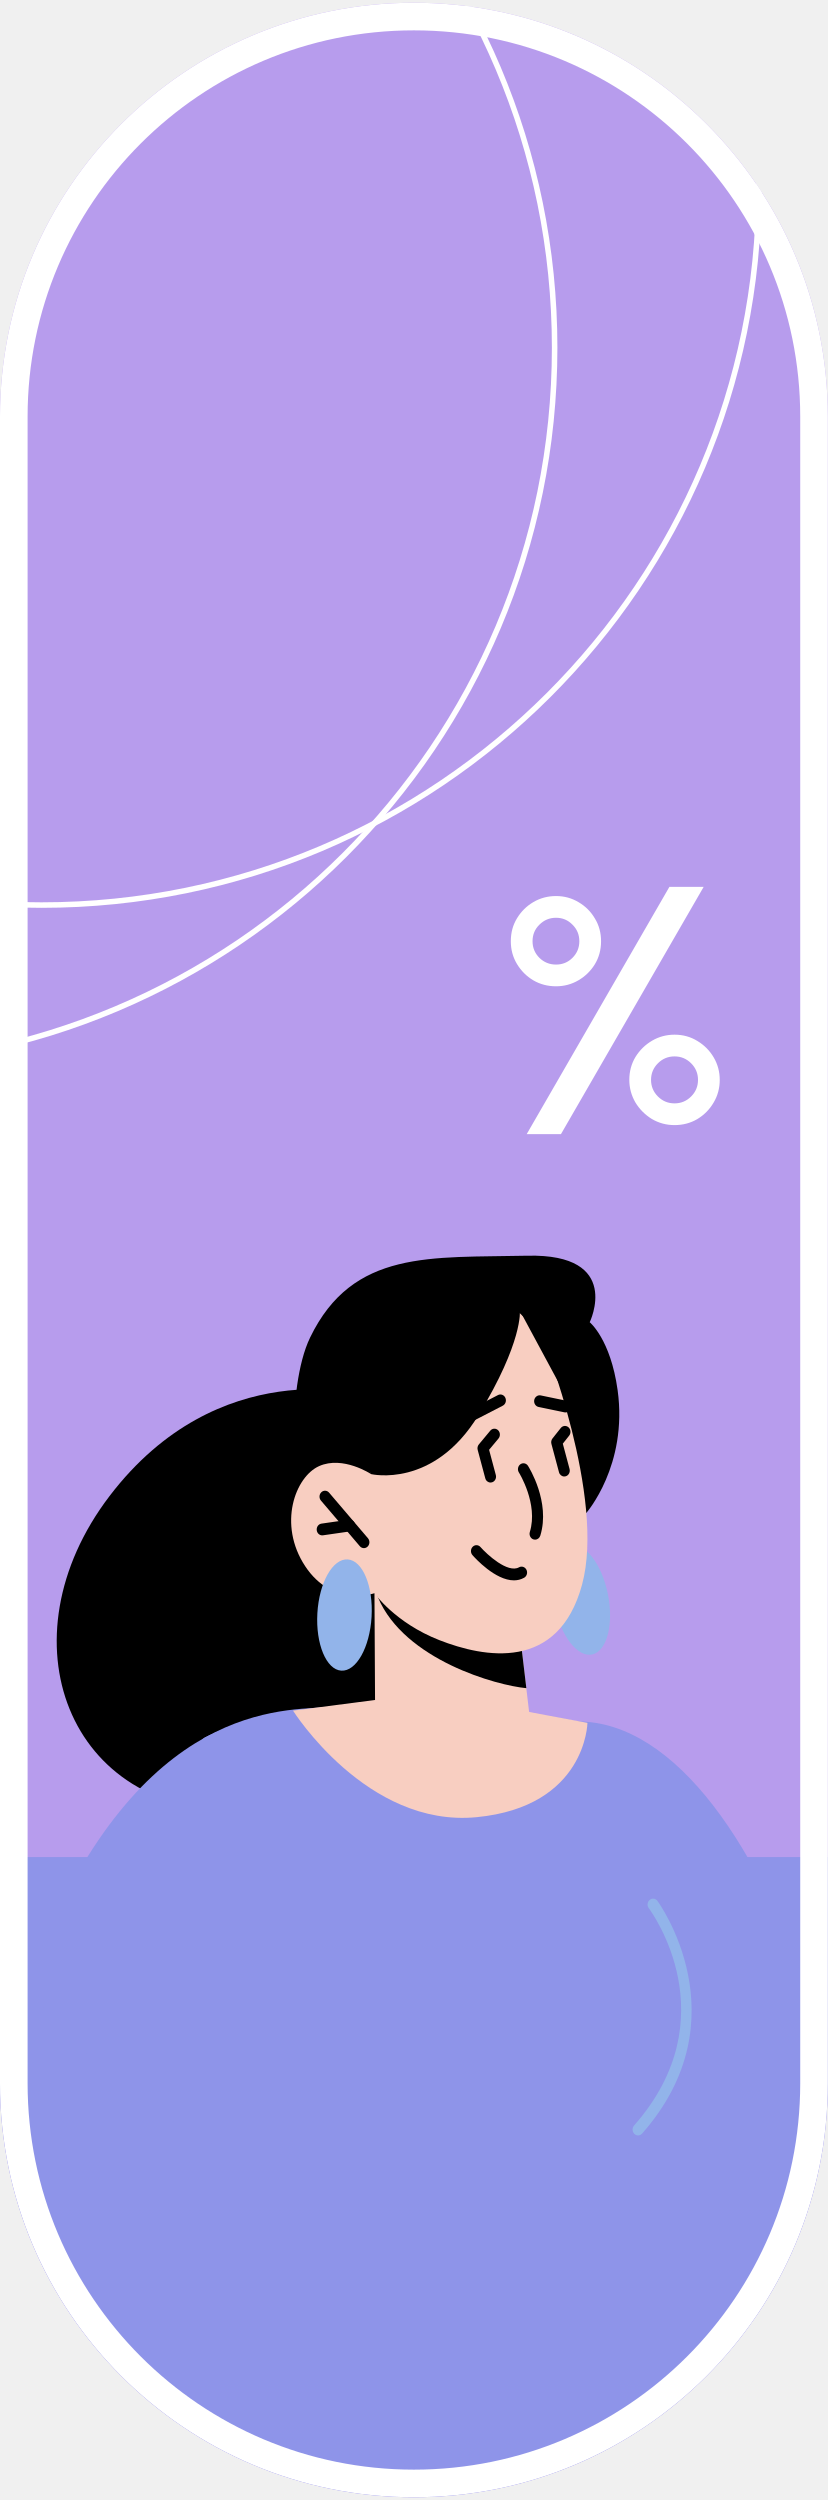
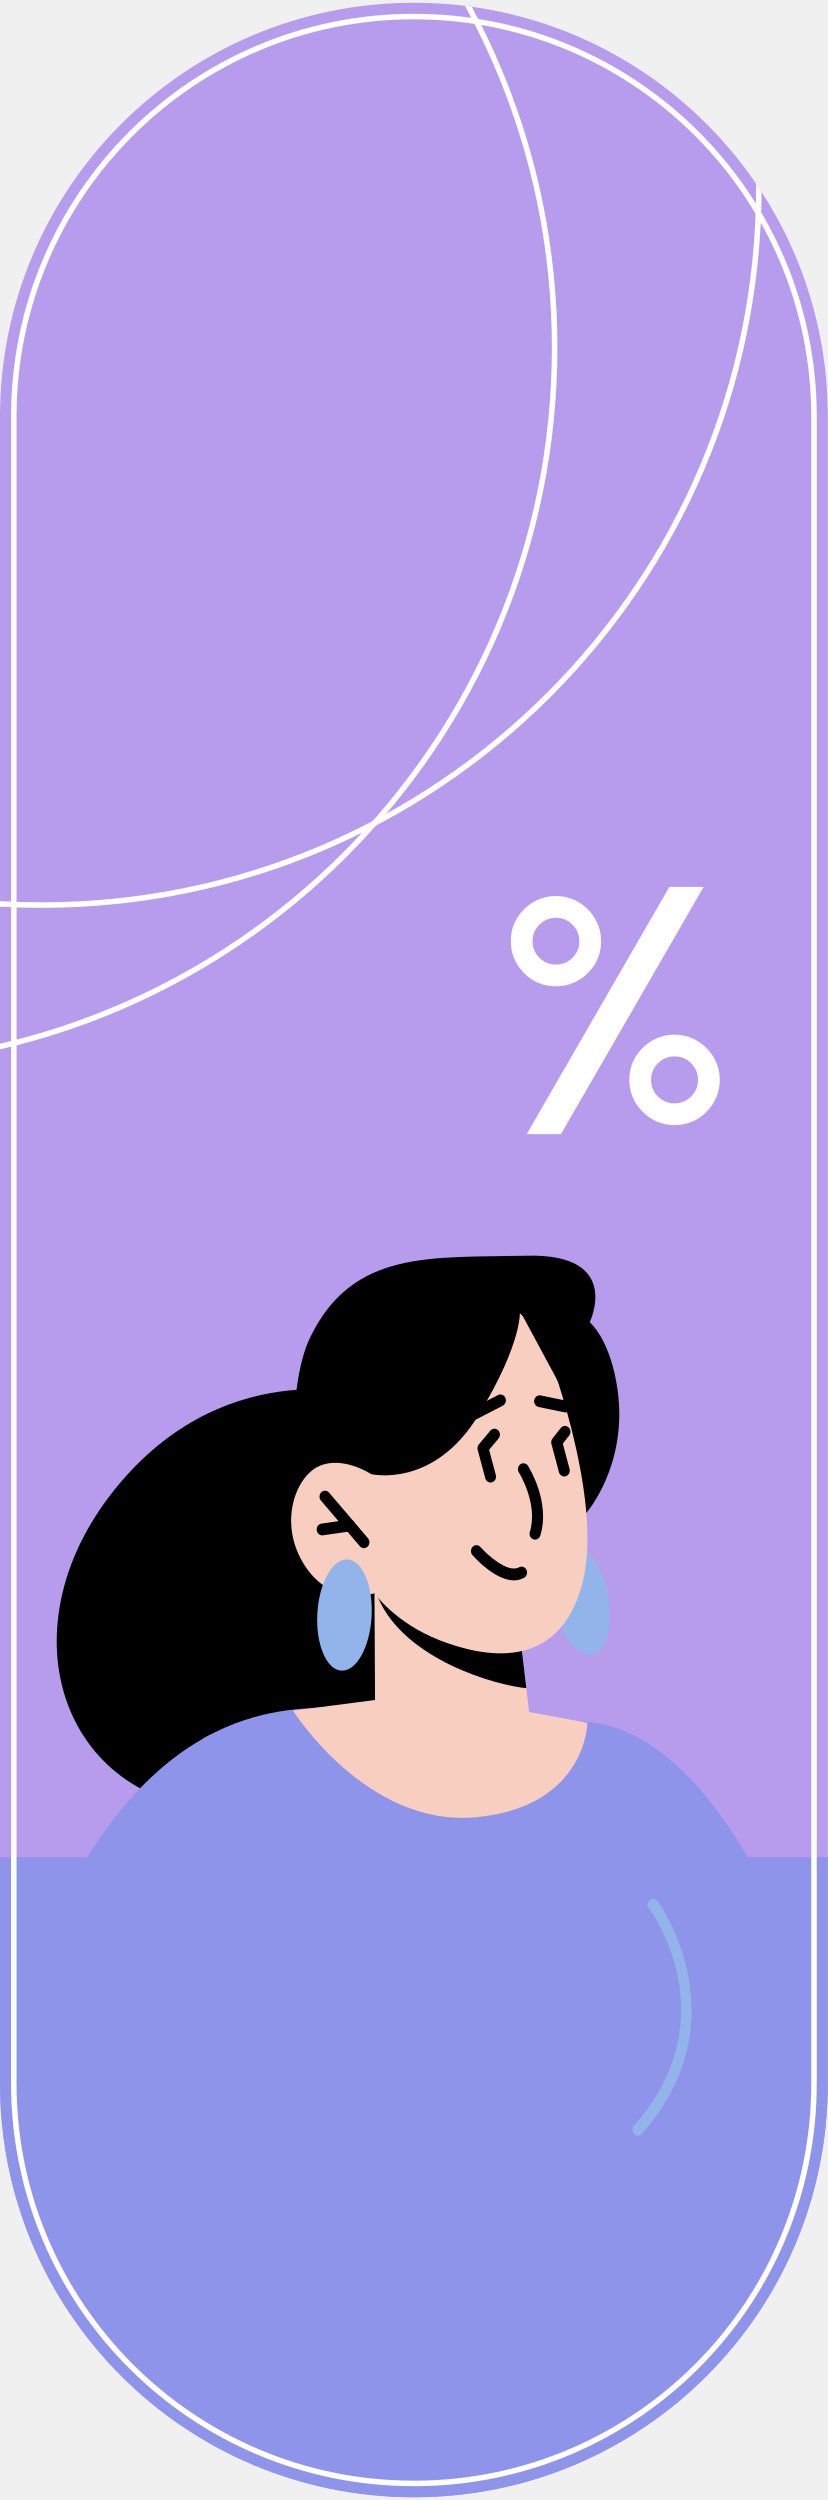
<svg xmlns="http://www.w3.org/2000/svg" width="150" height="453" viewBox="0 0 150 453" fill="none">
  <g clip-path="url(#clip0_885_19144)">
    <rect y="0.5" width="150" height="452" rx="75" fill="#B79CED" />
    <rect x="-2" y="336.5" width="152" height="190" fill="#8E94E9" />
    <path d="M106.673 393.025C118.102 389.072 128.554 382.791 137.55 374.737C137.949 374.395 138.367 374.01 138.766 373.647C141.519 371.105 144.112 368.392 146.565 365.529C146.885 365.166 147.184 364.802 147.483 364.418C138.108 335.17 122.53 311.861 104.578 311.926C82.179 312.118 93.847 357.197 106.673 393.025Z" fill="#8E94E9" />
    <path d="M66.275 252.774C66.275 252.774 39.657 245.102 19.858 271.075C0.06 297.045 12.362 329.017 43.73 328.099C75.098 327.18 82.39 292.845 82.39 292.845L66.275 252.774Z" fill="black" />
    <path d="M27.526 381.915C32.213 385.163 37.2 387.983 42.425 390.312C43.802 390.91 45.178 391.487 46.574 392.021C56.388 395.802 66.96 397.853 77.99 397.853C78.708 397.853 79.446 397.853 80.184 397.832C101.985 397.298 121.952 388.709 137.55 374.737C135.675 352.304 133.142 334.273 129.771 329.081C122.69 318.164 114.372 314.148 104.579 311.926C99.353 310.772 93.827 310.152 87.844 309.234C79.067 307.93 68.496 308.208 59.041 309.362H58.921C49.666 310.516 41.468 312.545 37.12 314.831C33.51 316.711 30.039 346.75 27.526 381.915Z" fill="#8E94E9" />
    <path d="M100.525 291.044C101.638 296.492 104.692 300.404 107.347 299.782C110.002 299.16 111.251 294.24 110.138 288.792C109.025 283.344 105.971 279.433 103.316 280.054C100.661 280.674 99.412 285.596 100.525 291.044Z" fill="#92B4EA" />
    <path d="M4.787 359.696C10.531 367.516 17.333 374.395 24.973 380.078C30.398 384.116 36.242 387.556 42.426 390.312C43.802 390.91 45.178 391.487 46.574 392.021L63.688 309.362C63.688 309.362 61.993 309.212 59.041 309.362H58.921C49.566 309.917 23.297 309.533 4.787 359.696Z" fill="#8E94E9" />
    <path d="M106.236 274.149C106.236 274.149 113.804 265.531 111.913 251.894C110.63 242.65 106.856 239.588 106.856 239.588C106.856 239.588 112.914 227.13 95.541 227.534C78.168 227.938 63.934 226.351 56.193 242.357C51.633 251.787 53.448 272.269 53.448 272.269L106.236 274.149Z" fill="black" />
    <path d="M67.853 288.683L67.977 311.391C67.977 311.391 71.837 317.895 84.245 318.897C93.488 319.642 96.387 314.543 96.387 314.543L94.041 294.687L71.617 289.551L67.853 288.683Z" fill="#F8CEC1" />
    <path d="M67.877 287.299C67.935 287.919 68.158 288.649 68.505 289.487C73.31 300.801 90.031 305.416 95.371 305.895L94.041 294.687L67.877 287.299Z" fill="black" />
    <path d="M98.485 242.897C98.485 242.897 109.767 271.299 105.466 287.145C101.166 302.991 87.674 300.35 79.614 297.195C71.555 294.039 67.849 288.69 67.849 288.69C67.849 288.69 60.272 291.354 55.287 283.778C50.303 276.202 53.492 267.594 57.822 265.659C62.153 263.723 67.253 267.112 67.253 267.112L63.307 258.85C63.307 258.85 80.595 217.256 98.485 242.897Z" fill="#F8CEC1" />
    <path d="M67.253 267.112C67.253 267.112 78.562 269.799 86.693 256.43C94.823 243.06 94.198 237.488 94.198 237.488L101.806 251.62C101.806 251.62 103.737 241.97 100.23 235.721C96.724 229.472 92.946 230.675 92.946 230.675L67.793 236.858L60.816 258.214L67.253 267.112Z" fill="black" />
    <path d="M96.955 278.988C97.374 278.988 97.765 278.702 97.905 278.253C99.768 272.158 95.842 265.875 95.673 265.61C95.364 265.125 94.743 264.999 94.29 265.328C93.834 265.659 93.716 266.323 94.023 266.811C94.059 266.866 97.564 272.504 96.008 277.589C95.836 278.151 96.124 278.753 96.646 278.937C96.748 278.971 96.852 278.988 96.955 278.988Z" fill="black" />
    <path d="M65.94 280.522C66.18 280.522 66.421 280.43 66.613 280.242C67.019 279.845 67.049 279.17 66.676 278.732L59.629 270.466C59.256 270.03 58.626 270 58.221 270.398C57.814 270.795 57.784 271.472 58.157 271.908L65.204 280.174C65.402 280.407 65.669 280.522 65.94 280.522Z" fill="black" />
    <path d="M58.381 278.208C58.425 278.208 58.471 278.206 58.515 278.2L63.487 277.482C64.034 277.403 64.417 276.865 64.343 276.279C64.271 275.694 63.761 275.284 63.222 275.363L58.249 276.08C57.703 276.16 57.32 276.698 57.394 277.283C57.461 277.82 57.89 278.208 58.381 278.208Z" fill="black" />
    <path d="M102.456 255.934C102.923 255.934 103.34 255.579 103.434 255.069C103.537 254.49 103.184 253.928 102.644 253.817L97.97 252.847C97.454 252.734 96.909 253.112 96.801 253.691C96.698 254.27 97.051 254.832 97.593 254.943L102.267 255.913C102.327 255.928 102.392 255.934 102.456 255.934Z" fill="black" />
    <path d="M82.907 258.829C83.052 258.829 83.202 258.795 83.34 258.722L91.105 254.71C91.602 254.453 91.811 253.815 91.57 253.283C91.33 252.749 90.728 252.531 90.239 252.785L82.474 256.797C81.977 257.054 81.768 257.692 82.009 258.222C82.181 258.607 82.536 258.829 82.907 258.829Z" fill="black" />
    <path d="M102.245 267.541C102.334 267.541 102.428 267.528 102.52 267.5C103.05 267.338 103.356 266.746 103.204 266.178L101.981 261.593L103.132 260.14C103.489 259.692 103.437 259.017 103.019 258.634C102.594 258.252 101.967 258.309 101.612 258.756L100.114 260.644C99.899 260.918 99.823 261.285 99.915 261.629L101.287 266.763C101.411 267.235 101.812 267.541 102.245 267.541Z" fill="black" />
    <path d="M88.885 268.637C88.974 268.637 89.068 268.624 89.16 268.594C89.69 268.432 89.996 267.84 89.844 267.274L88.623 262.704L90.327 260.658C90.694 260.217 90.658 259.542 90.247 259.149C89.834 258.756 89.204 258.797 88.839 259.237L86.77 261.724C86.543 261.997 86.461 262.375 86.557 262.728L87.931 267.862C88.051 268.332 88.45 268.637 88.885 268.637Z" fill="black" />
    <path d="M93.121 286.361C93.756 286.361 94.38 286.22 94.972 285.887C95.461 285.613 95.65 284.968 95.395 284.445C95.136 283.923 94.527 283.722 94.049 283.994C91.996 285.139 88.22 281.642 87.061 280.321C86.683 279.892 86.052 279.871 85.651 280.276C85.25 280.68 85.231 281.355 85.609 281.785C86.082 282.327 89.736 286.361 93.121 286.361Z" fill="black" />
    <path d="M95.874 310.208L106.445 312.184C106.445 312.184 106.222 327.359 86.335 329.276C66.449 331.192 53.095 309.967 53.095 309.967L73.979 307.255L95.874 310.208Z" fill="#F8CEC1" />
    <path d="M57.507 292.317C57.184 297.883 59.121 302.542 61.833 302.722C64.544 302.903 67.005 298.536 67.329 292.971C67.652 287.406 65.715 282.746 63.002 282.566C60.29 282.385 57.83 286.752 57.507 292.317Z" fill="#92B4EA" />
    <path d="M115.622 386.942C115.888 386.942 116.153 386.829 116.346 386.607C134.681 365.785 119.275 344.639 119.117 344.429C118.772 343.972 118.144 343.9 117.717 344.263C117.286 344.632 117.216 345.303 117.559 345.765C118.158 346.568 132.026 365.689 114.898 385.144C114.521 385.571 114.537 386.248 114.94 386.652C115.132 386.846 115.377 386.942 115.622 386.942Z" fill="#92B4EA" />
    <rect x="-122.5" y="-96" width="260" height="260" rx="130" stroke="white" />
    <rect x="-159.5" y="-67" width="260" height="260" rx="130" stroke="white" />
    <path d="M95.44 205.5L121.296 160.7H127.504L101.648 205.5H95.44ZM100.752 178.716C99.237 178.716 97.861 178.353 96.624 177.628C95.408 176.903 94.427 175.921 93.68 174.684C92.933 173.447 92.56 172.071 92.56 170.556C92.56 168.999 92.933 167.612 93.68 166.396C94.427 165.159 95.419 164.177 96.656 163.452C97.893 162.727 99.259 162.364 100.752 162.364C102.245 162.364 103.611 162.737 104.848 163.484C106.085 164.209 107.067 165.191 107.792 166.428C108.539 167.644 108.912 169.02 108.912 170.556C108.912 172.092 108.539 173.479 107.792 174.716C107.045 175.932 106.053 176.903 104.816 177.628C103.579 178.353 102.224 178.716 100.752 178.716ZM100.752 174.78C101.925 174.78 102.917 174.375 103.728 173.564C104.56 172.732 104.976 171.729 104.976 170.556C104.976 169.361 104.56 168.359 103.728 167.548C102.917 166.716 101.925 166.3 100.752 166.3C99.579 166.3 98.576 166.716 97.744 167.548C96.912 168.359 96.496 169.361 96.496 170.556C96.496 171.729 96.912 172.732 97.744 173.564C98.576 174.375 99.579 174.78 100.752 174.78ZM122.224 203.868C120.731 203.868 119.355 203.495 118.096 202.748C116.859 201.98 115.867 200.977 115.12 199.74C114.395 198.481 114.032 197.127 114.032 195.676C114.032 194.14 114.405 192.753 115.152 191.516C115.92 190.279 116.923 189.297 118.16 188.572C119.397 187.847 120.752 187.484 122.224 187.484C123.76 187.484 125.147 187.868 126.384 188.636C127.621 189.383 128.603 190.375 129.328 191.612C130.053 192.849 130.416 194.204 130.416 195.676C130.416 197.191 130.043 198.567 129.296 199.804C128.571 201.041 127.589 202.033 126.352 202.78C125.115 203.505 123.739 203.868 122.224 203.868ZM122.224 199.932C123.397 199.932 124.4 199.516 125.232 198.684C126.064 197.852 126.48 196.849 126.48 195.676C126.48 194.503 126.064 193.5 125.232 192.668C124.4 191.836 123.397 191.42 122.224 191.42C121.051 191.42 120.048 191.836 119.216 192.668C118.384 193.5 117.968 194.503 117.968 195.676C117.968 196.849 118.384 197.852 119.216 198.684C120.048 199.516 121.051 199.932 122.224 199.932Z" fill="white" />
  </g>
-   <rect x="2.5" y="3" width="145" height="447" rx="72.5" stroke="white" stroke-width="5" />
+   <rect x="2.5" y="3" width="145" height="447" rx="72.5" stroke="white" strokeWidth="5" />
  <defs>
    <clipPath id="clip0_885_19144">
      <rect y="0.5" width="150" height="452" rx="75" fill="white" />
    </clipPath>
  </defs>
</svg>
